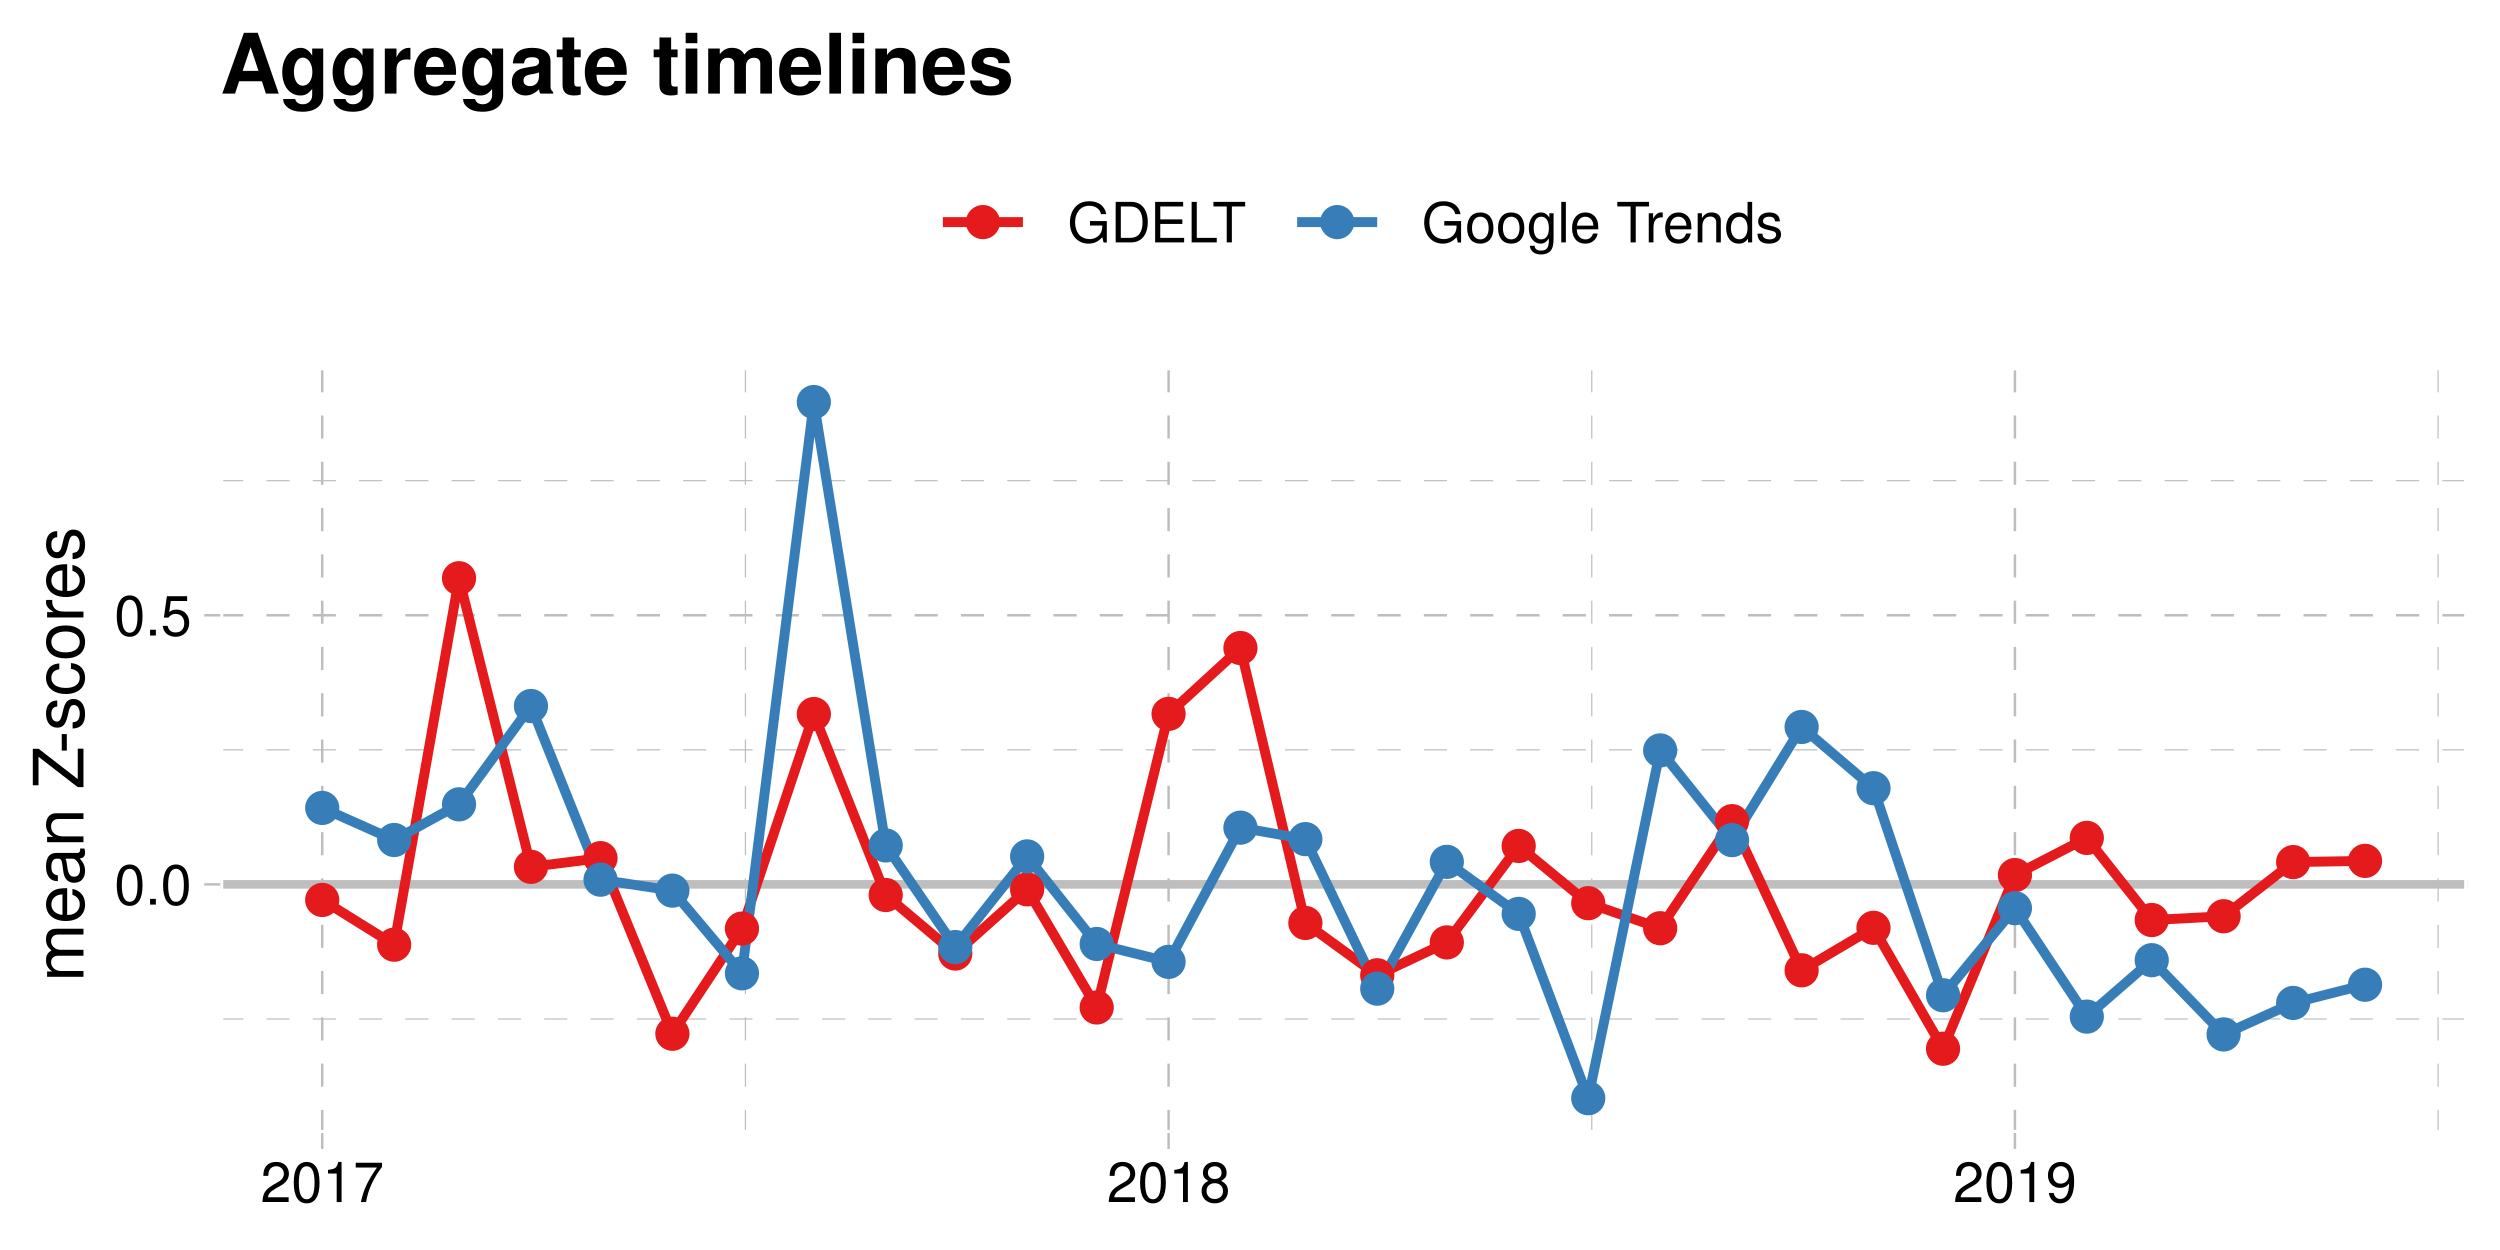
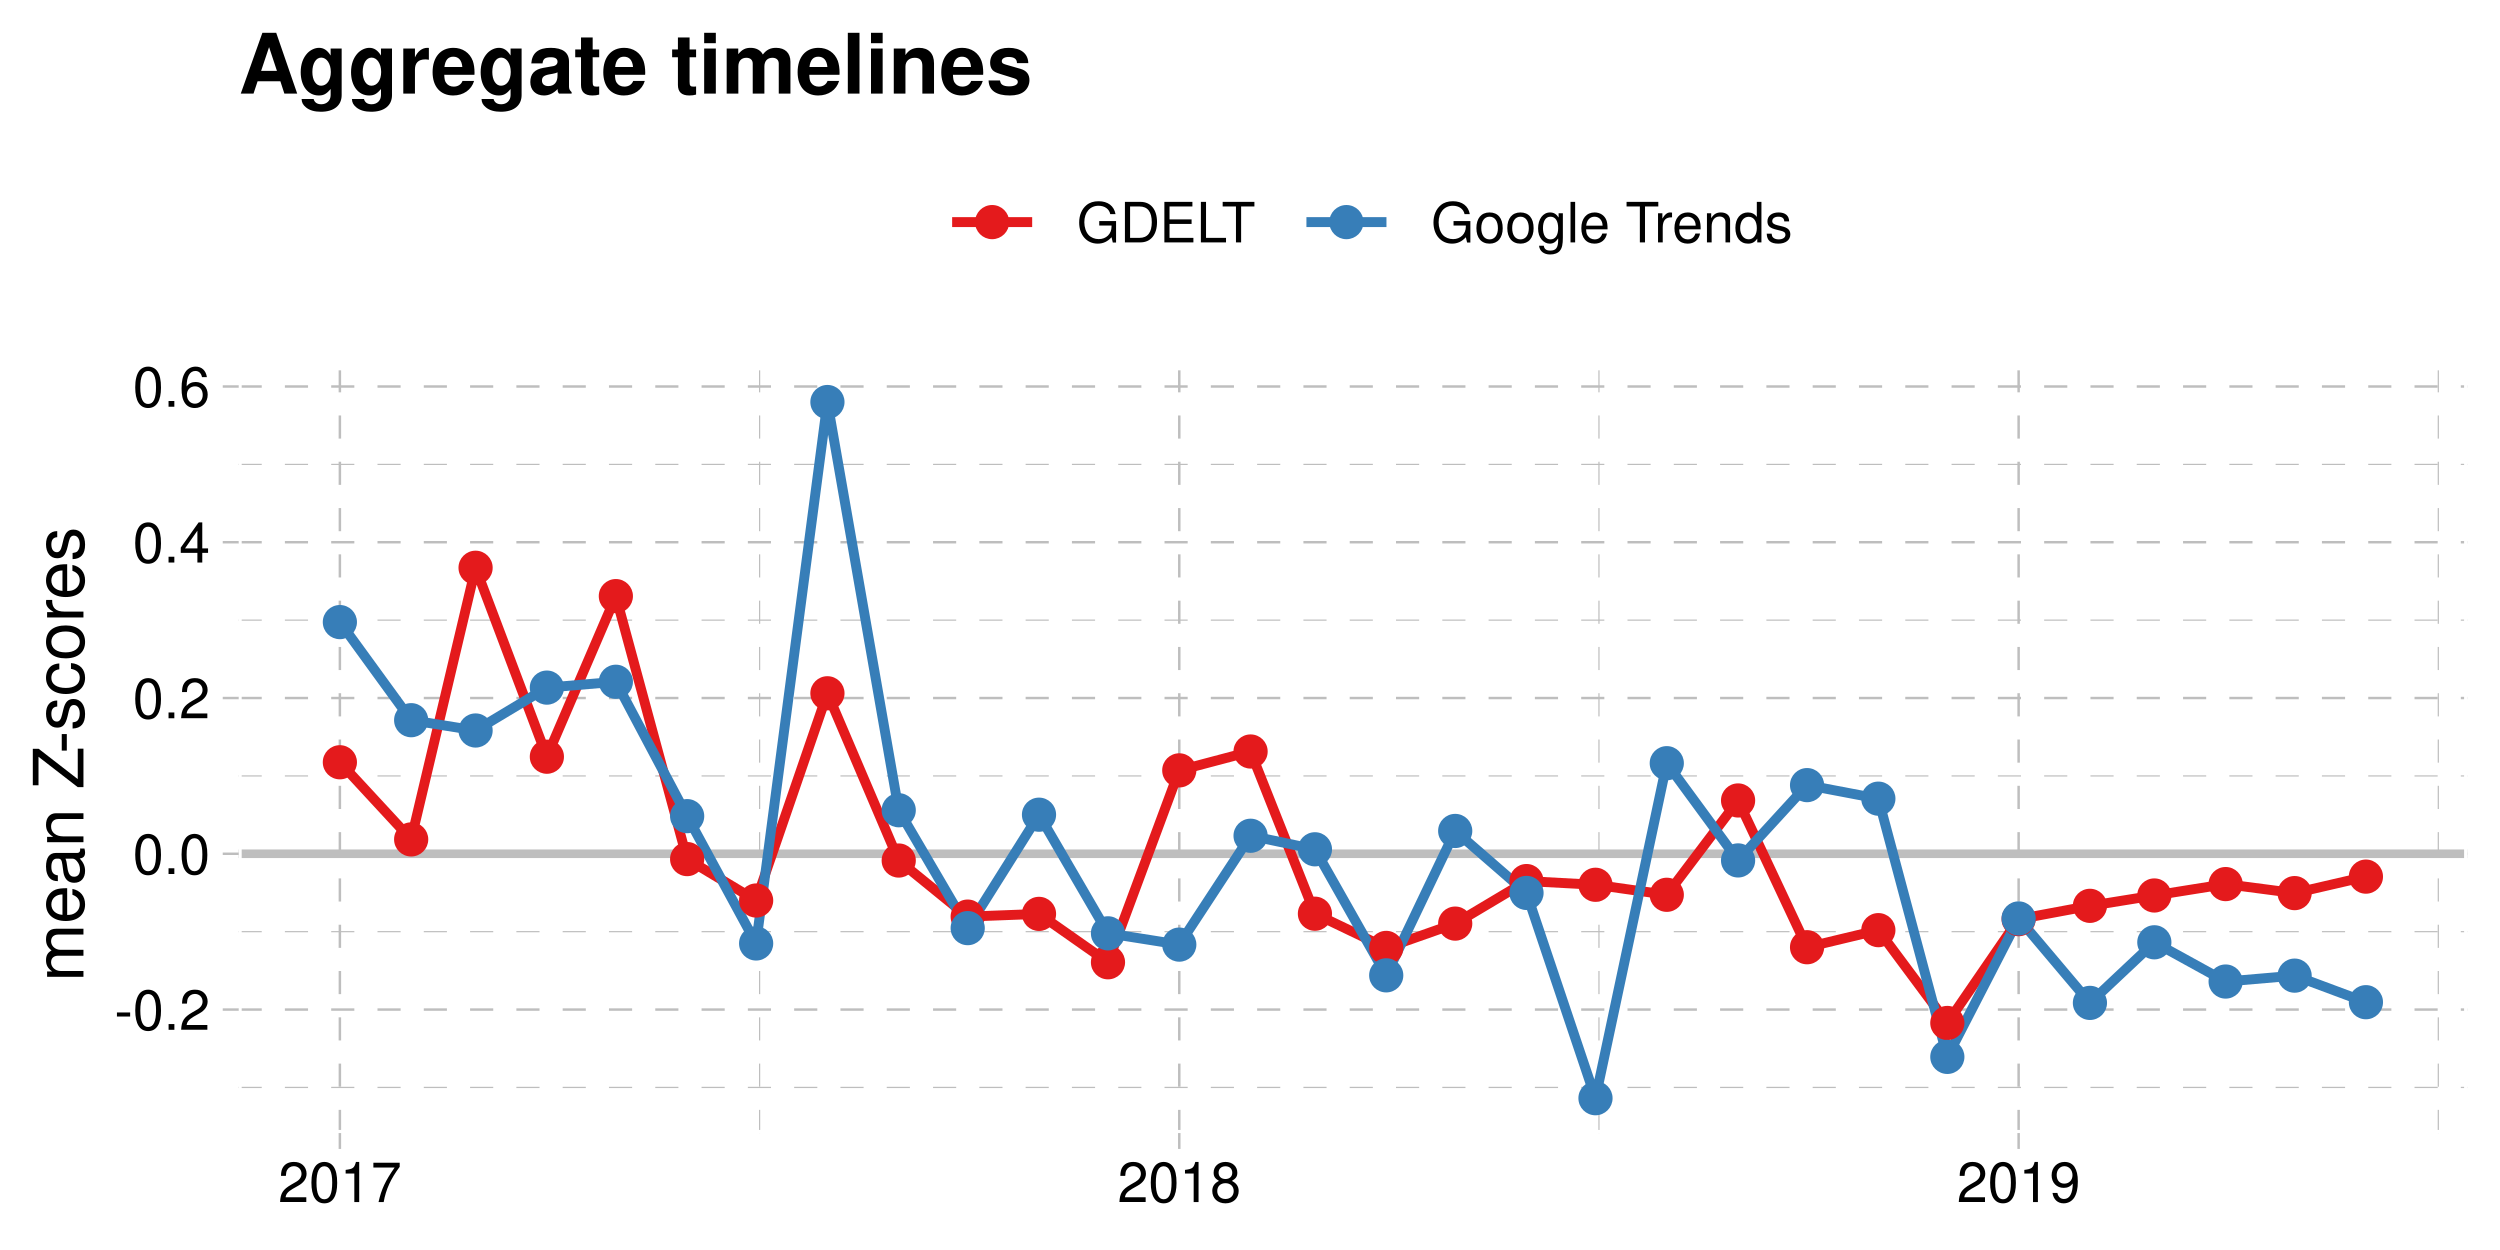
<svg xmlns="http://www.w3.org/2000/svg" viewBox="0 0 432.00 216.00">
  <defs>
    <style type="text/css">
    line, polyline, polygon, path, rect, circle {
      fill: none;
      stroke: #000000;
      stroke-linecap: round;
      stroke-linejoin: round;
      stroke-miterlimit: 10.00;
    }
  </style>
  </defs>
  <rect width="100%" height="100%" style="stroke: none; fill: #FFFFFF;" />
  <rect x="0.00" y="0.00" width="432.00" height="216.00" style="stroke-width: 1.07; stroke: none; fill: #FFFFFF;" />
  <defs>
-     <clipPath id="cpMzguMDR8NDI2LjMzfDE5NS43OXw2My40Ng==">
-       <rect x="38.04" y="63.46" width="388.30" height="132.33" />
+     <clipPath id="cpNDEuMjN8NDI2LjMzfDE5NS43OXw2My40Ng==">
+       <rect x="41.23" y="63.46" width="385.10" height="132.33" />
    </clipPath>
  </defs>
-   <rect x="38.04" y="63.46" width="388.30" height="132.33" style="stroke-width: 1.07; stroke: #FFFFFF;" clip-path="url(#cpMzguMDR8NDI2LjMzfDE5NS43OXw2My40Ng==)" />
-   <polyline points="38.04,176.08 426.33,176.08 " style="stroke-width: 0.21; stroke: #BEBEBE; stroke-dasharray: 4.00,4.00; stroke-linecap: butt;" clip-path="url(#cpMzguMDR8NDI2LjMzfDE5NS43OXw2My40Ng==)" />
-   <polyline points="38.04,129.57 426.33,129.57 " style="stroke-width: 0.21; stroke: #BEBEBE; stroke-dasharray: 4.00,4.00; stroke-linecap: butt;" clip-path="url(#cpMzguMDR8NDI2LjMzfDE5NS43OXw2My40Ng==)" />
-   <polyline points="38.04,83.06 426.33,83.06 " style="stroke-width: 0.21; stroke: #BEBEBE; stroke-dasharray: 4.00,4.00; stroke-linecap: butt;" clip-path="url(#cpMzguMDR8NDI2LjMzfDE5NS43OXw2My40Ng==)" />
-   <polyline points="128.81,195.79 128.81,63.46 " style="stroke-width: 0.21; stroke: #BEBEBE; stroke-dasharray: 4.00,4.00; stroke-linecap: butt;" clip-path="url(#cpMzguMDR8NDI2LjMzfDE5NS43OXw2My40Ng==)" />
-   <polyline points="275.06,195.79 275.06,63.46 " style="stroke-width: 0.21; stroke: #BEBEBE; stroke-dasharray: 4.00,4.00; stroke-linecap: butt;" clip-path="url(#cpMzguMDR8NDI2LjMzfDE5NS43OXw2My40Ng==)" />
-   <polyline points="421.30,195.79 421.30,63.46 " style="stroke-width: 0.21; stroke: #BEBEBE; stroke-dasharray: 4.00,4.00; stroke-linecap: butt;" clip-path="url(#cpMzguMDR8NDI2LjMzfDE5NS43OXw2My40Ng==)" />
-   <polyline points="38.04,152.82 426.33,152.82 " style="stroke-width: 0.43; stroke: #BEBEBE; stroke-dasharray: 4.00,4.00; stroke-linecap: butt;" clip-path="url(#cpMzguMDR8NDI2LjMzfDE5NS43OXw2My40Ng==)" />
-   <polyline points="38.04,106.32 426.33,106.32 " style="stroke-width: 0.43; stroke: #BEBEBE; stroke-dasharray: 4.00,4.00; stroke-linecap: butt;" clip-path="url(#cpMzguMDR8NDI2LjMzfDE5NS43OXw2My40Ng==)" />
-   <polyline points="55.68,195.79 55.68,63.46 " style="stroke-width: 0.43; stroke: #BEBEBE; stroke-dasharray: 4.00,4.00; stroke-linecap: butt;" clip-path="url(#cpMzguMDR8NDI2LjMzfDE5NS43OXw2My40Ng==)" />
-   <polyline points="201.93,195.79 201.93,63.46 " style="stroke-width: 0.43; stroke: #BEBEBE; stroke-dasharray: 4.00,4.00; stroke-linecap: butt;" clip-path="url(#cpMzguMDR8NDI2LjMzfDE5NS43OXw2My40Ng==)" />
-   <polyline points="348.18,195.79 348.18,63.46 " style="stroke-width: 0.43; stroke: #BEBEBE; stroke-dasharray: 4.00,4.00; stroke-linecap: butt;" clip-path="url(#cpMzguMDR8NDI2LjMzfDE5NS43OXw2My40Ng==)" />
-   <line x1="38.04" y1="152.82" x2="426.33" y2="152.82" style="stroke-width: 1.49; stroke: #BEBEBE; stroke-linecap: butt;" clip-path="url(#cpMzguMDR8NDI2LjMzfDE5NS43OXw2My40Ng==)" />
-   <polyline points="55.68,155.51 68.11,163.24 79.32,99.92 91.75,149.79 103.77,148.29 116.19,178.63 128.21,160.46 140.63,123.39 153.05,154.66 165.07,164.77 177.49,153.68 189.51,174.09 201.93,123.36 214.35,111.98 225.57,159.49 237.99,168.53 250.01,162.85 262.43,146.18 274.45,156.07 286.88,160.40 299.30,141.90 311.32,167.67 323.74,160.33 335.76,181.22 348.18,151.21 360.60,144.79 371.82,158.98 384.24,158.33 396.26,148.97 408.68,148.76 " style="stroke-width: 1.71; stroke: #E41A1C; stroke-linecap: butt;" clip-path="url(#cpMzguMDR8NDI2LjMzfDE5NS43OXw2My40Ng==)" />
-   <polyline points="55.68,139.61 68.11,145.15 79.32,138.99 91.75,122.00 103.77,152.01 116.19,153.90 128.21,168.19 140.63,69.47 153.05,146.09 165.07,163.65 177.49,147.99 189.51,163.12 201.93,166.21 214.35,143.02 225.57,145.00 237.99,170.84 250.01,148.93 262.43,157.92 274.45,189.77 286.88,129.67 299.30,145.17 311.32,125.62 323.74,136.20 335.76,171.98 348.18,156.93 360.60,175.67 371.82,165.92 384.24,178.75 396.26,173.31 408.68,170.16 " style="stroke-width: 1.71; stroke: #377EB8; stroke-linecap: butt;" clip-path="url(#cpMzguMDR8NDI2LjMzfDE5NS43OXw2My40Ng==)" />
-   <circle cx="55.68" cy="155.51" r="1.95pt" style="stroke-width: 0.71; stroke: #E41A1C; fill: #E41A1C;" clip-path="url(#cpMzguMDR8NDI2LjMzfDE5NS43OXw2My40Ng==)" />
-   <circle cx="68.11" cy="163.24" r="1.95pt" style="stroke-width: 0.71; stroke: #E41A1C; fill: #E41A1C;" clip-path="url(#cpMzguMDR8NDI2LjMzfDE5NS43OXw2My40Ng==)" />
-   <circle cx="79.32" cy="99.92" r="1.95pt" style="stroke-width: 0.71; stroke: #E41A1C; fill: #E41A1C;" clip-path="url(#cpMzguMDR8NDI2LjMzfDE5NS43OXw2My40Ng==)" />
-   <circle cx="91.75" cy="149.79" r="1.95pt" style="stroke-width: 0.71; stroke: #E41A1C; fill: #E41A1C;" clip-path="url(#cpMzguMDR8NDI2LjMzfDE5NS43OXw2My40Ng==)" />
-   <circle cx="103.77" cy="148.29" r="1.95pt" style="stroke-width: 0.71; stroke: #E41A1C; fill: #E41A1C;" clip-path="url(#cpMzguMDR8NDI2LjMzfDE5NS43OXw2My40Ng==)" />
-   <circle cx="116.19" cy="178.63" r="1.95pt" style="stroke-width: 0.71; stroke: #E41A1C; fill: #E41A1C;" clip-path="url(#cpMzguMDR8NDI2LjMzfDE5NS43OXw2My40Ng==)" />
-   <circle cx="128.21" cy="160.46" r="1.95pt" style="stroke-width: 0.71; stroke: #E41A1C; fill: #E41A1C;" clip-path="url(#cpMzguMDR8NDI2LjMzfDE5NS43OXw2My40Ng==)" />
-   <circle cx="140.63" cy="123.39" r="1.95pt" style="stroke-width: 0.71; stroke: #E41A1C; fill: #E41A1C;" clip-path="url(#cpMzguMDR8NDI2LjMzfDE5NS43OXw2My40Ng==)" />
-   <circle cx="153.05" cy="154.66" r="1.95pt" style="stroke-width: 0.71; stroke: #E41A1C; fill: #E41A1C;" clip-path="url(#cpMzguMDR8NDI2LjMzfDE5NS43OXw2My40Ng==)" />
-   <circle cx="165.07" cy="164.77" r="1.95pt" style="stroke-width: 0.71; stroke: #E41A1C; fill: #E41A1C;" clip-path="url(#cpMzguMDR8NDI2LjMzfDE5NS43OXw2My40Ng==)" />
-   <circle cx="177.49" cy="153.68" r="1.95pt" style="stroke-width: 0.71; stroke: #E41A1C; fill: #E41A1C;" clip-path="url(#cpMzguMDR8NDI2LjMzfDE5NS43OXw2My40Ng==)" />
-   <circle cx="189.51" cy="174.09" r="1.95pt" style="stroke-width: 0.71; stroke: #E41A1C; fill: #E41A1C;" clip-path="url(#cpMzguMDR8NDI2LjMzfDE5NS43OXw2My40Ng==)" />
-   <circle cx="201.93" cy="123.36" r="1.95pt" style="stroke-width: 0.71; stroke: #E41A1C; fill: #E41A1C;" clip-path="url(#cpMzguMDR8NDI2LjMzfDE5NS43OXw2My40Ng==)" />
-   <circle cx="214.35" cy="111.98" r="1.95pt" style="stroke-width: 0.71; stroke: #E41A1C; fill: #E41A1C;" clip-path="url(#cpMzguMDR8NDI2LjMzfDE5NS43OXw2My40Ng==)" />
-   <circle cx="225.57" cy="159.49" r="1.95pt" style="stroke-width: 0.71; stroke: #E41A1C; fill: #E41A1C;" clip-path="url(#cpMzguMDR8NDI2LjMzfDE5NS43OXw2My40Ng==)" />
-   <circle cx="237.99" cy="168.53" r="1.95pt" style="stroke-width: 0.71; stroke: #E41A1C; fill: #E41A1C;" clip-path="url(#cpMzguMDR8NDI2LjMzfDE5NS43OXw2My40Ng==)" />
-   <circle cx="250.01" cy="162.85" r="1.95pt" style="stroke-width: 0.71; stroke: #E41A1C; fill: #E41A1C;" clip-path="url(#cpMzguMDR8NDI2LjMzfDE5NS43OXw2My40Ng==)" />
-   <circle cx="262.43" cy="146.18" r="1.95pt" style="stroke-width: 0.71; stroke: #E41A1C; fill: #E41A1C;" clip-path="url(#cpMzguMDR8NDI2LjMzfDE5NS43OXw2My40Ng==)" />
-   <circle cx="274.45" cy="156.07" r="1.95pt" style="stroke-width: 0.71; stroke: #E41A1C; fill: #E41A1C;" clip-path="url(#cpMzguMDR8NDI2LjMzfDE5NS43OXw2My40Ng==)" />
-   <circle cx="286.88" cy="160.40" r="1.95pt" style="stroke-width: 0.71; stroke: #E41A1C; fill: #E41A1C;" clip-path="url(#cpMzguMDR8NDI2LjMzfDE5NS43OXw2My40Ng==)" />
-   <circle cx="299.30" cy="141.90" r="1.95pt" style="stroke-width: 0.71; stroke: #E41A1C; fill: #E41A1C;" clip-path="url(#cpMzguMDR8NDI2LjMzfDE5NS43OXw2My40Ng==)" />
-   <circle cx="311.32" cy="167.67" r="1.95pt" style="stroke-width: 0.71; stroke: #E41A1C; fill: #E41A1C;" clip-path="url(#cpMzguMDR8NDI2LjMzfDE5NS43OXw2My40Ng==)" />
-   <circle cx="323.74" cy="160.33" r="1.95pt" style="stroke-width: 0.71; stroke: #E41A1C; fill: #E41A1C;" clip-path="url(#cpMzguMDR8NDI2LjMzfDE5NS43OXw2My40Ng==)" />
-   <circle cx="335.76" cy="181.22" r="1.95pt" style="stroke-width: 0.71; stroke: #E41A1C; fill: #E41A1C;" clip-path="url(#cpMzguMDR8NDI2LjMzfDE5NS43OXw2My40Ng==)" />
-   <circle cx="348.18" cy="151.21" r="1.95pt" style="stroke-width: 0.71; stroke: #E41A1C; fill: #E41A1C;" clip-path="url(#cpMzguMDR8NDI2LjMzfDE5NS43OXw2My40Ng==)" />
-   <circle cx="360.60" cy="144.79" r="1.95pt" style="stroke-width: 0.71; stroke: #E41A1C; fill: #E41A1C;" clip-path="url(#cpMzguMDR8NDI2LjMzfDE5NS43OXw2My40Ng==)" />
-   <circle cx="371.82" cy="158.98" r="1.95pt" style="stroke-width: 0.71; stroke: #E41A1C; fill: #E41A1C;" clip-path="url(#cpMzguMDR8NDI2LjMzfDE5NS43OXw2My40Ng==)" />
-   <circle cx="384.24" cy="158.33" r="1.95pt" style="stroke-width: 0.71; stroke: #E41A1C; fill: #E41A1C;" clip-path="url(#cpMzguMDR8NDI2LjMzfDE5NS43OXw2My40Ng==)" />
-   <circle cx="396.26" cy="148.97" r="1.95pt" style="stroke-width: 0.71; stroke: #E41A1C; fill: #E41A1C;" clip-path="url(#cpMzguMDR8NDI2LjMzfDE5NS43OXw2My40Ng==)" />
-   <circle cx="408.68" cy="148.76" r="1.95pt" style="stroke-width: 0.71; stroke: #E41A1C; fill: #E41A1C;" clip-path="url(#cpMzguMDR8NDI2LjMzfDE5NS43OXw2My40Ng==)" />
-   <circle cx="55.68" cy="139.61" r="1.95pt" style="stroke-width: 0.71; stroke: #377EB8; fill: #377EB8;" clip-path="url(#cpMzguMDR8NDI2LjMzfDE5NS43OXw2My40Ng==)" />
-   <circle cx="68.11" cy="145.15" r="1.95pt" style="stroke-width: 0.71; stroke: #377EB8; fill: #377EB8;" clip-path="url(#cpMzguMDR8NDI2LjMzfDE5NS43OXw2My40Ng==)" />
-   <circle cx="79.32" cy="138.99" r="1.95pt" style="stroke-width: 0.71; stroke: #377EB8; fill: #377EB8;" clip-path="url(#cpMzguMDR8NDI2LjMzfDE5NS43OXw2My40Ng==)" />
-   <circle cx="91.75" cy="122.00" r="1.95pt" style="stroke-width: 0.71; stroke: #377EB8; fill: #377EB8;" clip-path="url(#cpMzguMDR8NDI2LjMzfDE5NS43OXw2My40Ng==)" />
-   <circle cx="103.77" cy="152.01" r="1.95pt" style="stroke-width: 0.71; stroke: #377EB8; fill: #377EB8;" clip-path="url(#cpMzguMDR8NDI2LjMzfDE5NS43OXw2My40Ng==)" />
-   <circle cx="116.19" cy="153.90" r="1.95pt" style="stroke-width: 0.71; stroke: #377EB8; fill: #377EB8;" clip-path="url(#cpMzguMDR8NDI2LjMzfDE5NS43OXw2My40Ng==)" />
-   <circle cx="128.21" cy="168.19" r="1.95pt" style="stroke-width: 0.71; stroke: #377EB8; fill: #377EB8;" clip-path="url(#cpMzguMDR8NDI2LjMzfDE5NS43OXw2My40Ng==)" />
-   <circle cx="140.63" cy="69.47" r="1.95pt" style="stroke-width: 0.71; stroke: #377EB8; fill: #377EB8;" clip-path="url(#cpMzguMDR8NDI2LjMzfDE5NS43OXw2My40Ng==)" />
-   <circle cx="153.05" cy="146.09" r="1.95pt" style="stroke-width: 0.71; stroke: #377EB8; fill: #377EB8;" clip-path="url(#cpMzguMDR8NDI2LjMzfDE5NS43OXw2My40Ng==)" />
-   <circle cx="165.07" cy="163.65" r="1.95pt" style="stroke-width: 0.71; stroke: #377EB8; fill: #377EB8;" clip-path="url(#cpMzguMDR8NDI2LjMzfDE5NS43OXw2My40Ng==)" />
-   <circle cx="177.49" cy="147.99" r="1.95pt" style="stroke-width: 0.71; stroke: #377EB8; fill: #377EB8;" clip-path="url(#cpMzguMDR8NDI2LjMzfDE5NS43OXw2My40Ng==)" />
-   <circle cx="189.51" cy="163.12" r="1.95pt" style="stroke-width: 0.71; stroke: #377EB8; fill: #377EB8;" clip-path="url(#cpMzguMDR8NDI2LjMzfDE5NS43OXw2My40Ng==)" />
-   <circle cx="201.93" cy="166.21" r="1.95pt" style="stroke-width: 0.71; stroke: #377EB8; fill: #377EB8;" clip-path="url(#cpMzguMDR8NDI2LjMzfDE5NS43OXw2My40Ng==)" />
-   <circle cx="214.35" cy="143.02" r="1.95pt" style="stroke-width: 0.71; stroke: #377EB8; fill: #377EB8;" clip-path="url(#cpMzguMDR8NDI2LjMzfDE5NS43OXw2My40Ng==)" />
-   <circle cx="225.57" cy="145.00" r="1.95pt" style="stroke-width: 0.71; stroke: #377EB8; fill: #377EB8;" clip-path="url(#cpMzguMDR8NDI2LjMzfDE5NS43OXw2My40Ng==)" />
-   <circle cx="237.99" cy="170.84" r="1.95pt" style="stroke-width: 0.71; stroke: #377EB8; fill: #377EB8;" clip-path="url(#cpMzguMDR8NDI2LjMzfDE5NS43OXw2My40Ng==)" />
-   <circle cx="250.01" cy="148.93" r="1.95pt" style="stroke-width: 0.71; stroke: #377EB8; fill: #377EB8;" clip-path="url(#cpMzguMDR8NDI2LjMzfDE5NS43OXw2My40Ng==)" />
-   <circle cx="262.43" cy="157.92" r="1.95pt" style="stroke-width: 0.71; stroke: #377EB8; fill: #377EB8;" clip-path="url(#cpMzguMDR8NDI2LjMzfDE5NS43OXw2My40Ng==)" />
-   <circle cx="274.45" cy="189.77" r="1.95pt" style="stroke-width: 0.71; stroke: #377EB8; fill: #377EB8;" clip-path="url(#cpMzguMDR8NDI2LjMzfDE5NS43OXw2My40Ng==)" />
-   <circle cx="286.88" cy="129.67" r="1.95pt" style="stroke-width: 0.71; stroke: #377EB8; fill: #377EB8;" clip-path="url(#cpMzguMDR8NDI2LjMzfDE5NS43OXw2My40Ng==)" />
-   <circle cx="299.30" cy="145.17" r="1.95pt" style="stroke-width: 0.71; stroke: #377EB8; fill: #377EB8;" clip-path="url(#cpMzguMDR8NDI2LjMzfDE5NS43OXw2My40Ng==)" />
-   <circle cx="311.32" cy="125.62" r="1.95pt" style="stroke-width: 0.71; stroke: #377EB8; fill: #377EB8;" clip-path="url(#cpMzguMDR8NDI2LjMzfDE5NS43OXw2My40Ng==)" />
-   <circle cx="323.74" cy="136.20" r="1.95pt" style="stroke-width: 0.71; stroke: #377EB8; fill: #377EB8;" clip-path="url(#cpMzguMDR8NDI2LjMzfDE5NS43OXw2My40Ng==)" />
-   <circle cx="335.76" cy="171.98" r="1.95pt" style="stroke-width: 0.71; stroke: #377EB8; fill: #377EB8;" clip-path="url(#cpMzguMDR8NDI2LjMzfDE5NS43OXw2My40Ng==)" />
-   <circle cx="348.18" cy="156.93" r="1.95pt" style="stroke-width: 0.71; stroke: #377EB8; fill: #377EB8;" clip-path="url(#cpMzguMDR8NDI2LjMzfDE5NS43OXw2My40Ng==)" />
-   <circle cx="360.60" cy="175.67" r="1.95pt" style="stroke-width: 0.71; stroke: #377EB8; fill: #377EB8;" clip-path="url(#cpMzguMDR8NDI2LjMzfDE5NS43OXw2My40Ng==)" />
-   <circle cx="371.82" cy="165.92" r="1.95pt" style="stroke-width: 0.71; stroke: #377EB8; fill: #377EB8;" clip-path="url(#cpMzguMDR8NDI2LjMzfDE5NS43OXw2My40Ng==)" />
-   <circle cx="384.24" cy="178.75" r="1.95pt" style="stroke-width: 0.71; stroke: #377EB8; fill: #377EB8;" clip-path="url(#cpMzguMDR8NDI2LjMzfDE5NS43OXw2My40Ng==)" />
-   <circle cx="396.26" cy="173.31" r="1.95pt" style="stroke-width: 0.71; stroke: #377EB8; fill: #377EB8;" clip-path="url(#cpMzguMDR8NDI2LjMzfDE5NS43OXw2My40Ng==)" />
-   <circle cx="408.68" cy="170.16" r="1.95pt" style="stroke-width: 0.71; stroke: #377EB8; fill: #377EB8;" clip-path="url(#cpMzguMDR8NDI2LjMzfDE5NS43OXw2My40Ng==)" />
-   <rect x="38.04" y="63.46" width="388.30" height="132.33" style="stroke-width: 1.07; stroke: #FFFFFF;" clip-path="url(#cpMzguMDR8NDI2LjMzfDE5NS43OXw2My40Ng==)" />
+   <rect x="41.23" y="63.46" width="385.10" height="132.33" style="stroke-width: 1.07; stroke: #FFFFFF;" clip-path="url(#cpNDEuMjN8NDI2LjMzfDE5NS43OXw2My40Ng==)" />
+   <polyline points="41.23,187.91 426.33,187.91 " style="stroke-width: 0.21; stroke: #BEBEBE; stroke-dasharray: 4.00,4.00; stroke-linecap: butt;" clip-path="url(#cpNDEuMjN8NDI2LjMzfDE5NS43OXw2My40Ng==)" />
+   <polyline points="41.23,160.99 426.33,160.99 " style="stroke-width: 0.21; stroke: #BEBEBE; stroke-dasharray: 4.00,4.00; stroke-linecap: butt;" clip-path="url(#cpNDEuMjN8NDI2LjMzfDE5NS43OXw2My40Ng==)" />
+   <polyline points="41.23,134.08 426.33,134.08 " style="stroke-width: 0.21; stroke: #BEBEBE; stroke-dasharray: 4.00,4.00; stroke-linecap: butt;" clip-path="url(#cpNDEuMjN8NDI2LjMzfDE5NS43OXw2My40Ng==)" />
+   <polyline points="41.23,107.16 426.33,107.16 " style="stroke-width: 0.21; stroke: #BEBEBE; stroke-dasharray: 4.00,4.00; stroke-linecap: butt;" clip-path="url(#cpNDEuMjN8NDI2LjMzfDE5NS43OXw2My40Ng==)" />
+   <polyline points="41.23,80.25 426.33,80.25 " style="stroke-width: 0.21; stroke: #BEBEBE; stroke-dasharray: 4.00,4.00; stroke-linecap: butt;" clip-path="url(#cpNDEuMjN8NDI2LjMzfDE5NS43OXw2My40Ng==)" />
+   <polyline points="131.26,195.79 131.26,63.46 " style="stroke-width: 0.21; stroke: #BEBEBE; stroke-dasharray: 4.00,4.00; stroke-linecap: butt;" clip-path="url(#cpNDEuMjN8NDI2LjMzfDE5NS43OXw2My40Ng==)" />
+   <polyline points="276.30,195.79 276.30,63.46 " style="stroke-width: 0.21; stroke: #BEBEBE; stroke-dasharray: 4.00,4.00; stroke-linecap: butt;" clip-path="url(#cpNDEuMjN8NDI2LjMzfDE5NS43OXw2My40Ng==)" />
+   <polyline points="421.34,195.79 421.34,63.46 " style="stroke-width: 0.21; stroke: #BEBEBE; stroke-dasharray: 4.00,4.00; stroke-linecap: butt;" clip-path="url(#cpNDEuMjN8NDI2LjMzfDE5NS43OXw2My40Ng==)" />
+   <polyline points="41.23,174.45 426.33,174.45 " style="stroke-width: 0.43; stroke: #BEBEBE; stroke-dasharray: 4.00,4.00; stroke-linecap: butt;" clip-path="url(#cpNDEuMjN8NDI2LjMzfDE5NS43OXw2My40Ng==)" />
+   <polyline points="41.23,147.53 426.33,147.53 " style="stroke-width: 0.43; stroke: #BEBEBE; stroke-dasharray: 4.00,4.00; stroke-linecap: butt;" clip-path="url(#cpNDEuMjN8NDI2LjMzfDE5NS43OXw2My40Ng==)" />
+   <polyline points="41.23,120.62 426.33,120.62 " style="stroke-width: 0.43; stroke: #BEBEBE; stroke-dasharray: 4.00,4.00; stroke-linecap: butt;" clip-path="url(#cpNDEuMjN8NDI2LjMzfDE5NS43OXw2My40Ng==)" />
+   <polyline points="41.23,93.70 426.33,93.70 " style="stroke-width: 0.43; stroke: #BEBEBE; stroke-dasharray: 4.00,4.00; stroke-linecap: butt;" clip-path="url(#cpNDEuMjN8NDI2LjMzfDE5NS43OXw2My40Ng==)" />
+   <polyline points="41.23,66.79 426.33,66.79 " style="stroke-width: 0.43; stroke: #BEBEBE; stroke-dasharray: 4.00,4.00; stroke-linecap: butt;" clip-path="url(#cpNDEuMjN8NDI2LjMzfDE5NS43OXw2My40Ng==)" />
+   <polyline points="58.73,195.79 58.73,63.46 " style="stroke-width: 0.43; stroke: #BEBEBE; stroke-dasharray: 4.00,4.00; stroke-linecap: butt;" clip-path="url(#cpNDEuMjN8NDI2LjMzfDE5NS43OXw2My40Ng==)" />
+   <polyline points="203.78,195.79 203.78,63.46 " style="stroke-width: 0.43; stroke: #BEBEBE; stroke-dasharray: 4.00,4.00; stroke-linecap: butt;" clip-path="url(#cpNDEuMjN8NDI2LjMzfDE5NS43OXw2My40Ng==)" />
+   <polyline points="348.82,195.79 348.82,63.46 " style="stroke-width: 0.43; stroke: #BEBEBE; stroke-dasharray: 4.00,4.00; stroke-linecap: butt;" clip-path="url(#cpNDEuMjN8NDI2LjMzfDE5NS43OXw2My40Ng==)" />
+   <line x1="41.23" y1="147.53" x2="426.33" y2="147.53" style="stroke-width: 1.49; stroke: #BEBEBE; stroke-linecap: butt;" clip-path="url(#cpNDEuMjN8NDI2LjMzfDE5NS43OXw2My40Ng==)" />
+   <polyline points="58.73,131.72 71.05,145.05 82.18,98.11 94.50,130.76 106.42,103.01 118.74,148.45 130.66,155.61 142.98,119.80 155.30,148.70 167.22,158.39 179.54,157.92 191.46,166.28 203.78,133.12 216.10,129.86 227.22,157.89 239.54,163.80 251.46,159.60 263.78,152.25 275.70,152.89 288.02,154.62 300.34,138.32 312.26,163.68 324.58,160.73 336.50,176.77 348.82,158.83 361.14,156.53 372.27,154.74 384.59,152.77 396.51,154.33 408.83,151.48 " style="stroke-width: 1.71; stroke: #E41A1C; stroke-linecap: butt;" clip-path="url(#cpNDEuMjN8NDI2LjMzfDE5NS43OXw2My40Ng==)" />
+   <polyline points="58.73,107.50 71.05,124.45 82.18,126.23 94.50,118.82 106.42,117.81 118.74,141.03 130.66,163.03 142.98,69.47 155.30,140.01 167.22,160.38 179.54,140.78 191.46,161.28 203.78,163.23 216.10,144.42 227.22,146.76 239.54,168.54 251.46,143.59 263.78,154.30 275.70,189.77 288.02,131.88 300.34,148.68 312.26,135.67 324.58,138.01 336.50,182.63 348.82,158.71 361.14,173.30 372.27,162.83 384.59,169.61 396.51,168.59 408.83,173.18 " style="stroke-width: 1.71; stroke: #377EB8; stroke-linecap: butt;" clip-path="url(#cpNDEuMjN8NDI2LjMzfDE5NS43OXw2My40Ng==)" />
+   <circle cx="58.73" cy="131.72" r="1.95pt" style="stroke-width: 0.71; stroke: #E41A1C; fill: #E41A1C;" clip-path="url(#cpNDEuMjN8NDI2LjMzfDE5NS43OXw2My40Ng==)" />
+   <circle cx="71.05" cy="145.05" r="1.95pt" style="stroke-width: 0.71; stroke: #E41A1C; fill: #E41A1C;" clip-path="url(#cpNDEuMjN8NDI2LjMzfDE5NS43OXw2My40Ng==)" />
+   <circle cx="82.18" cy="98.11" r="1.95pt" style="stroke-width: 0.71; stroke: #E41A1C; fill: #E41A1C;" clip-path="url(#cpNDEuMjN8NDI2LjMzfDE5NS43OXw2My40Ng==)" />
+   <circle cx="94.50" cy="130.76" r="1.95pt" style="stroke-width: 0.71; stroke: #E41A1C; fill: #E41A1C;" clip-path="url(#cpNDEuMjN8NDI2LjMzfDE5NS43OXw2My40Ng==)" />
+   <circle cx="106.42" cy="103.01" r="1.95pt" style="stroke-width: 0.71; stroke: #E41A1C; fill: #E41A1C;" clip-path="url(#cpNDEuMjN8NDI2LjMzfDE5NS43OXw2My40Ng==)" />
+   <circle cx="118.74" cy="148.45" r="1.95pt" style="stroke-width: 0.71; stroke: #E41A1C; fill: #E41A1C;" clip-path="url(#cpNDEuMjN8NDI2LjMzfDE5NS43OXw2My40Ng==)" />
+   <circle cx="130.66" cy="155.61" r="1.95pt" style="stroke-width: 0.71; stroke: #E41A1C; fill: #E41A1C;" clip-path="url(#cpNDEuMjN8NDI2LjMzfDE5NS43OXw2My40Ng==)" />
+   <circle cx="142.98" cy="119.80" r="1.95pt" style="stroke-width: 0.71; stroke: #E41A1C; fill: #E41A1C;" clip-path="url(#cpNDEuMjN8NDI2LjMzfDE5NS43OXw2My40Ng==)" />
+   <circle cx="155.30" cy="148.70" r="1.95pt" style="stroke-width: 0.71; stroke: #E41A1C; fill: #E41A1C;" clip-path="url(#cpNDEuMjN8NDI2LjMzfDE5NS43OXw2My40Ng==)" />
+   <circle cx="167.22" cy="158.39" r="1.95pt" style="stroke-width: 0.71; stroke: #E41A1C; fill: #E41A1C;" clip-path="url(#cpNDEuMjN8NDI2LjMzfDE5NS43OXw2My40Ng==)" />
+   <circle cx="179.54" cy="157.92" r="1.95pt" style="stroke-width: 0.71; stroke: #E41A1C; fill: #E41A1C;" clip-path="url(#cpNDEuMjN8NDI2LjMzfDE5NS43OXw2My40Ng==)" />
+   <circle cx="191.46" cy="166.28" r="1.95pt" style="stroke-width: 0.71; stroke: #E41A1C; fill: #E41A1C;" clip-path="url(#cpNDEuMjN8NDI2LjMzfDE5NS43OXw2My40Ng==)" />
+   <circle cx="203.78" cy="133.12" r="1.95pt" style="stroke-width: 0.71; stroke: #E41A1C; fill: #E41A1C;" clip-path="url(#cpNDEuMjN8NDI2LjMzfDE5NS43OXw2My40Ng==)" />
+   <circle cx="216.10" cy="129.86" r="1.95pt" style="stroke-width: 0.71; stroke: #E41A1C; fill: #E41A1C;" clip-path="url(#cpNDEuMjN8NDI2LjMzfDE5NS43OXw2My40Ng==)" />
+   <circle cx="227.22" cy="157.89" r="1.95pt" style="stroke-width: 0.71; stroke: #E41A1C; fill: #E41A1C;" clip-path="url(#cpNDEuMjN8NDI2LjMzfDE5NS43OXw2My40Ng==)" />
+   <circle cx="239.54" cy="163.80" r="1.95pt" style="stroke-width: 0.71; stroke: #E41A1C; fill: #E41A1C;" clip-path="url(#cpNDEuMjN8NDI2LjMzfDE5NS43OXw2My40Ng==)" />
+   <circle cx="251.46" cy="159.60" r="1.95pt" style="stroke-width: 0.71; stroke: #E41A1C; fill: #E41A1C;" clip-path="url(#cpNDEuMjN8NDI2LjMzfDE5NS43OXw2My40Ng==)" />
+   <circle cx="263.78" cy="152.25" r="1.95pt" style="stroke-width: 0.71; stroke: #E41A1C; fill: #E41A1C;" clip-path="url(#cpNDEuMjN8NDI2LjMzfDE5NS43OXw2My40Ng==)" />
+   <circle cx="275.70" cy="152.89" r="1.95pt" style="stroke-width: 0.71; stroke: #E41A1C; fill: #E41A1C;" clip-path="url(#cpNDEuMjN8NDI2LjMzfDE5NS43OXw2My40Ng==)" />
+   <circle cx="288.02" cy="154.62" r="1.95pt" style="stroke-width: 0.71; stroke: #E41A1C; fill: #E41A1C;" clip-path="url(#cpNDEuMjN8NDI2LjMzfDE5NS43OXw2My40Ng==)" />
+   <circle cx="300.34" cy="138.32" r="1.95pt" style="stroke-width: 0.71; stroke: #E41A1C; fill: #E41A1C;" clip-path="url(#cpNDEuMjN8NDI2LjMzfDE5NS43OXw2My40Ng==)" />
+   <circle cx="312.26" cy="163.68" r="1.95pt" style="stroke-width: 0.71; stroke: #E41A1C; fill: #E41A1C;" clip-path="url(#cpNDEuMjN8NDI2LjMzfDE5NS43OXw2My40Ng==)" />
+   <circle cx="324.58" cy="160.73" r="1.95pt" style="stroke-width: 0.71; stroke: #E41A1C; fill: #E41A1C;" clip-path="url(#cpNDEuMjN8NDI2LjMzfDE5NS43OXw2My40Ng==)" />
+   <circle cx="336.50" cy="176.77" r="1.95pt" style="stroke-width: 0.71; stroke: #E41A1C; fill: #E41A1C;" clip-path="url(#cpNDEuMjN8NDI2LjMzfDE5NS43OXw2My40Ng==)" />
+   <circle cx="348.82" cy="158.83" r="1.95pt" style="stroke-width: 0.71; stroke: #E41A1C; fill: #E41A1C;" clip-path="url(#cpNDEuMjN8NDI2LjMzfDE5NS43OXw2My40Ng==)" />
+   <circle cx="361.14" cy="156.53" r="1.95pt" style="stroke-width: 0.71; stroke: #E41A1C; fill: #E41A1C;" clip-path="url(#cpNDEuMjN8NDI2LjMzfDE5NS43OXw2My40Ng==)" />
+   <circle cx="372.27" cy="154.74" r="1.95pt" style="stroke-width: 0.71; stroke: #E41A1C; fill: #E41A1C;" clip-path="url(#cpNDEuMjN8NDI2LjMzfDE5NS43OXw2My40Ng==)" />
+   <circle cx="384.59" cy="152.77" r="1.95pt" style="stroke-width: 0.71; stroke: #E41A1C; fill: #E41A1C;" clip-path="url(#cpNDEuMjN8NDI2LjMzfDE5NS43OXw2My40Ng==)" />
+   <circle cx="396.51" cy="154.33" r="1.95pt" style="stroke-width: 0.71; stroke: #E41A1C; fill: #E41A1C;" clip-path="url(#cpNDEuMjN8NDI2LjMzfDE5NS43OXw2My40Ng==)" />
+   <circle cx="408.83" cy="151.48" r="1.95pt" style="stroke-width: 0.71; stroke: #E41A1C; fill: #E41A1C;" clip-path="url(#cpNDEuMjN8NDI2LjMzfDE5NS43OXw2My40Ng==)" />
+   <circle cx="58.73" cy="107.50" r="1.95pt" style="stroke-width: 0.71; stroke: #377EB8; fill: #377EB8;" clip-path="url(#cpNDEuMjN8NDI2LjMzfDE5NS43OXw2My40Ng==)" />
+   <circle cx="71.05" cy="124.45" r="1.95pt" style="stroke-width: 0.71; stroke: #377EB8; fill: #377EB8;" clip-path="url(#cpNDEuMjN8NDI2LjMzfDE5NS43OXw2My40Ng==)" />
+   <circle cx="82.18" cy="126.23" r="1.95pt" style="stroke-width: 0.71; stroke: #377EB8; fill: #377EB8;" clip-path="url(#cpNDEuMjN8NDI2LjMzfDE5NS43OXw2My40Ng==)" />
+   <circle cx="94.50" cy="118.82" r="1.95pt" style="stroke-width: 0.71; stroke: #377EB8; fill: #377EB8;" clip-path="url(#cpNDEuMjN8NDI2LjMzfDE5NS43OXw2My40Ng==)" />
+   <circle cx="106.42" cy="117.81" r="1.95pt" style="stroke-width: 0.71; stroke: #377EB8; fill: #377EB8;" clip-path="url(#cpNDEuMjN8NDI2LjMzfDE5NS43OXw2My40Ng==)" />
+   <circle cx="118.74" cy="141.03" r="1.95pt" style="stroke-width: 0.71; stroke: #377EB8; fill: #377EB8;" clip-path="url(#cpNDEuMjN8NDI2LjMzfDE5NS43OXw2My40Ng==)" />
+   <circle cx="130.66" cy="163.03" r="1.95pt" style="stroke-width: 0.71; stroke: #377EB8; fill: #377EB8;" clip-path="url(#cpNDEuMjN8NDI2LjMzfDE5NS43OXw2My40Ng==)" />
+   <circle cx="142.98" cy="69.47" r="1.95pt" style="stroke-width: 0.71; stroke: #377EB8; fill: #377EB8;" clip-path="url(#cpNDEuMjN8NDI2LjMzfDE5NS43OXw2My40Ng==)" />
+   <circle cx="155.30" cy="140.01" r="1.95pt" style="stroke-width: 0.71; stroke: #377EB8; fill: #377EB8;" clip-path="url(#cpNDEuMjN8NDI2LjMzfDE5NS43OXw2My40Ng==)" />
+   <circle cx="167.22" cy="160.38" r="1.95pt" style="stroke-width: 0.71; stroke: #377EB8; fill: #377EB8;" clip-path="url(#cpNDEuMjN8NDI2LjMzfDE5NS43OXw2My40Ng==)" />
+   <circle cx="179.54" cy="140.78" r="1.95pt" style="stroke-width: 0.71; stroke: #377EB8; fill: #377EB8;" clip-path="url(#cpNDEuMjN8NDI2LjMzfDE5NS43OXw2My40Ng==)" />
+   <circle cx="191.46" cy="161.28" r="1.95pt" style="stroke-width: 0.71; stroke: #377EB8; fill: #377EB8;" clip-path="url(#cpNDEuMjN8NDI2LjMzfDE5NS43OXw2My40Ng==)" />
+   <circle cx="203.78" cy="163.23" r="1.95pt" style="stroke-width: 0.71; stroke: #377EB8; fill: #377EB8;" clip-path="url(#cpNDEuMjN8NDI2LjMzfDE5NS43OXw2My40Ng==)" />
+   <circle cx="216.10" cy="144.42" r="1.95pt" style="stroke-width: 0.71; stroke: #377EB8; fill: #377EB8;" clip-path="url(#cpNDEuMjN8NDI2LjMzfDE5NS43OXw2My40Ng==)" />
+   <circle cx="227.22" cy="146.76" r="1.95pt" style="stroke-width: 0.71; stroke: #377EB8; fill: #377EB8;" clip-path="url(#cpNDEuMjN8NDI2LjMzfDE5NS43OXw2My40Ng==)" />
+   <circle cx="239.54" cy="168.54" r="1.95pt" style="stroke-width: 0.71; stroke: #377EB8; fill: #377EB8;" clip-path="url(#cpNDEuMjN8NDI2LjMzfDE5NS43OXw2My40Ng==)" />
+   <circle cx="251.46" cy="143.59" r="1.95pt" style="stroke-width: 0.71; stroke: #377EB8; fill: #377EB8;" clip-path="url(#cpNDEuMjN8NDI2LjMzfDE5NS43OXw2My40Ng==)" />
+   <circle cx="263.78" cy="154.30" r="1.95pt" style="stroke-width: 0.71; stroke: #377EB8; fill: #377EB8;" clip-path="url(#cpNDEuMjN8NDI2LjMzfDE5NS43OXw2My40Ng==)" />
+   <circle cx="275.70" cy="189.77" r="1.95pt" style="stroke-width: 0.71; stroke: #377EB8; fill: #377EB8;" clip-path="url(#cpNDEuMjN8NDI2LjMzfDE5NS43OXw2My40Ng==)" />
+   <circle cx="288.02" cy="131.88" r="1.95pt" style="stroke-width: 0.71; stroke: #377EB8; fill: #377EB8;" clip-path="url(#cpNDEuMjN8NDI2LjMzfDE5NS43OXw2My40Ng==)" />
+   <circle cx="300.34" cy="148.68" r="1.95pt" style="stroke-width: 0.71; stroke: #377EB8; fill: #377EB8;" clip-path="url(#cpNDEuMjN8NDI2LjMzfDE5NS43OXw2My40Ng==)" />
+   <circle cx="312.26" cy="135.67" r="1.95pt" style="stroke-width: 0.71; stroke: #377EB8; fill: #377EB8;" clip-path="url(#cpNDEuMjN8NDI2LjMzfDE5NS43OXw2My40Ng==)" />
+   <circle cx="324.58" cy="138.01" r="1.95pt" style="stroke-width: 0.71; stroke: #377EB8; fill: #377EB8;" clip-path="url(#cpNDEuMjN8NDI2LjMzfDE5NS43OXw2My40Ng==)" />
+   <circle cx="336.50" cy="182.63" r="1.95pt" style="stroke-width: 0.71; stroke: #377EB8; fill: #377EB8;" clip-path="url(#cpNDEuMjN8NDI2LjMzfDE5NS43OXw2My40Ng==)" />
+   <circle cx="348.82" cy="158.71" r="1.95pt" style="stroke-width: 0.71; stroke: #377EB8; fill: #377EB8;" clip-path="url(#cpNDEuMjN8NDI2LjMzfDE5NS43OXw2My40Ng==)" />
+   <circle cx="361.14" cy="173.30" r="1.95pt" style="stroke-width: 0.71; stroke: #377EB8; fill: #377EB8;" clip-path="url(#cpNDEuMjN8NDI2LjMzfDE5NS43OXw2My40Ng==)" />
+   <circle cx="372.27" cy="162.83" r="1.95pt" style="stroke-width: 0.71; stroke: #377EB8; fill: #377EB8;" clip-path="url(#cpNDEuMjN8NDI2LjMzfDE5NS43OXw2My40Ng==)" />
+   <circle cx="384.59" cy="169.61" r="1.95pt" style="stroke-width: 0.71; stroke: #377EB8; fill: #377EB8;" clip-path="url(#cpNDEuMjN8NDI2LjMzfDE5NS43OXw2My40Ng==)" />
+   <circle cx="396.51" cy="168.59" r="1.95pt" style="stroke-width: 0.71; stroke: #377EB8; fill: #377EB8;" clip-path="url(#cpNDEuMjN8NDI2LjMzfDE5NS43OXw2My40Ng==)" />
+   <circle cx="408.83" cy="173.18" r="1.95pt" style="stroke-width: 0.71; stroke: #377EB8; fill: #377EB8;" clip-path="url(#cpNDEuMjN8NDI2LjMzfDE5NS43OXw2My40Ng==)" />
+   <rect x="41.23" y="63.46" width="385.10" height="132.33" style="stroke-width: 1.07; stroke: #FFFFFF;" clip-path="url(#cpNDEuMjN8NDI2LjMzfDE5NS43OXw2My40Ng==)" />
  <defs>
    <clipPath id="cpMC4wMHw0MzIuMDB8MjE2LjAwfDAuMDA=">
      <rect x="0.00" y="0.00" width="432.00" height="216.00" />
    </clipPath>
  </defs>
  <g clip-path="url(#cpMC4wMHw0MzIuMDB8MjE2LjAwfDAuMDA=)">
-     <text x="19.77" y="156.32" style="font-size: 9.60px; font-family: Nimbus Sans L;" textLength="13.34px" lengthAdjust="spacingAndGlyphs">0.0</text>
+     <text x="19.77" y="177.95" style="font-size: 9.60px; font-family: Nimbus Sans L;" textLength="16.53px" lengthAdjust="spacingAndGlyphs">-0.2</text>
  </g>
  <g clip-path="url(#cpMC4wMHw0MzIuMDB8MjE2LjAwfDAuMDA=)">
-     <text x="19.77" y="109.82" style="font-size: 9.60px; font-family: Nimbus Sans L;" textLength="13.34px" lengthAdjust="spacingAndGlyphs">0.5</text>
-   </g>
-   <polyline points="35.30,152.82 38.04,152.82 " style="stroke-width: 0.43; stroke: #BEBEBE; stroke-linecap: butt;" clip-path="url(#cpMC4wMHw0MzIuMDB8MjE2LjAwfDAuMDA=)" />
-   <polyline points="35.30,106.32 38.04,106.32 " style="stroke-width: 0.43; stroke: #BEBEBE; stroke-linecap: butt;" clip-path="url(#cpMC4wMHw0MzIuMDB8MjE2LjAwfDAuMDA=)" />
-   <polyline points="55.68,198.53 55.68,195.79 " style="stroke-width: 0.43; stroke: #BEBEBE; stroke-linecap: butt;" clip-path="url(#cpMC4wMHw0MzIuMDB8MjE2LjAwfDAuMDA=)" />
-   <polyline points="201.93,198.53 201.93,195.79 " style="stroke-width: 0.43; stroke: #BEBEBE; stroke-linecap: butt;" clip-path="url(#cpMC4wMHw0MzIuMDB8MjE2LjAwfDAuMDA=)" />
-   <polyline points="348.18,198.53 348.18,195.79 " style="stroke-width: 0.43; stroke: #BEBEBE; stroke-linecap: butt;" clip-path="url(#cpMC4wMHw0MzIuMDB8MjE2LjAwfDAuMDA=)" />
-   <g clip-path="url(#cpMC4wMHw0MzIuMDB8MjE2LjAwfDAuMDA=)">
-     <text x="45.02" y="207.72" style="font-size: 9.60px; font-family: Nimbus Sans L;" textLength="21.34px" lengthAdjust="spacingAndGlyphs">2017</text>
+     <text x="22.96" y="151.03" style="font-size: 9.60px; font-family: Nimbus Sans L;" textLength="13.34px" lengthAdjust="spacingAndGlyphs">0.0</text>
  </g>
  <g clip-path="url(#cpMC4wMHw0MzIuMDB8MjE2LjAwfDAuMDA=)">
-     <text x="191.26" y="207.72" style="font-size: 9.60px; font-family: Nimbus Sans L;" textLength="21.34px" lengthAdjust="spacingAndGlyphs">2018</text>
+     <text x="22.96" y="124.12" style="font-size: 9.60px; font-family: Nimbus Sans L;" textLength="13.34px" lengthAdjust="spacingAndGlyphs">0.2</text>
  </g>
  <g clip-path="url(#cpMC4wMHw0MzIuMDB8MjE2LjAwfDAuMDA=)">
-     <text x="337.51" y="207.72" style="font-size: 9.60px; font-family: Nimbus Sans L;" textLength="21.34px" lengthAdjust="spacingAndGlyphs">2019</text>
+     <text x="22.96" y="97.20" style="font-size: 9.60px; font-family: Nimbus Sans L;" textLength="13.34px" lengthAdjust="spacingAndGlyphs">0.4</text>
+   </g>
+   <g clip-path="url(#cpMC4wMHw0MzIuMDB8MjE2LjAwfDAuMDA=)">
+     <text x="22.96" y="70.29" style="font-size: 9.60px; font-family: Nimbus Sans L;" textLength="13.34px" lengthAdjust="spacingAndGlyphs">0.6</text>
+   </g>
+   <polyline points="38.49,174.45 41.23,174.45 " style="stroke-width: 0.43; stroke: #BEBEBE; stroke-linecap: butt;" clip-path="url(#cpMC4wMHw0MzIuMDB8MjE2LjAwfDAuMDA=)" />
+   <polyline points="38.49,147.53 41.23,147.53 " style="stroke-width: 0.43; stroke: #BEBEBE; stroke-linecap: butt;" clip-path="url(#cpMC4wMHw0MzIuMDB8MjE2LjAwfDAuMDA=)" />
+   <polyline points="38.49,120.62 41.23,120.62 " style="stroke-width: 0.43; stroke: #BEBEBE; stroke-linecap: butt;" clip-path="url(#cpMC4wMHw0MzIuMDB8MjE2LjAwfDAuMDA=)" />
+   <polyline points="38.49,93.70 41.23,93.70 " style="stroke-width: 0.43; stroke: #BEBEBE; stroke-linecap: butt;" clip-path="url(#cpMC4wMHw0MzIuMDB8MjE2LjAwfDAuMDA=)" />
+   <polyline points="38.49,66.79 41.23,66.79 " style="stroke-width: 0.43; stroke: #BEBEBE; stroke-linecap: butt;" clip-path="url(#cpMC4wMHw0MzIuMDB8MjE2LjAwfDAuMDA=)" />
+   <polyline points="58.73,198.53 58.73,195.79 " style="stroke-width: 0.43; stroke: #BEBEBE; stroke-linecap: butt;" clip-path="url(#cpMC4wMHw0MzIuMDB8MjE2LjAwfDAuMDA=)" />
+   <polyline points="203.78,198.53 203.78,195.79 " style="stroke-width: 0.43; stroke: #BEBEBE; stroke-linecap: butt;" clip-path="url(#cpMC4wMHw0MzIuMDB8MjE2LjAwfDAuMDA=)" />
+   <polyline points="348.82,198.53 348.82,195.79 " style="stroke-width: 0.43; stroke: #BEBEBE; stroke-linecap: butt;" clip-path="url(#cpMC4wMHw0MzIuMDB8MjE2LjAwfDAuMDA=)" />
+   <g clip-path="url(#cpMC4wMHw0MzIuMDB8MjE2LjAwfDAuMDA=)">
+     <text x="48.07" y="207.72" style="font-size: 9.60px; font-family: Nimbus Sans L;" textLength="21.34px" lengthAdjust="spacingAndGlyphs">2017</text>
+   </g>
+   <g clip-path="url(#cpMC4wMHw0MzIuMDB8MjE2LjAwfDAuMDA=)">
+     <text x="193.11" y="207.72" style="font-size: 9.60px; font-family: Nimbus Sans L;" textLength="21.34px" lengthAdjust="spacingAndGlyphs">2018</text>
+   </g>
+   <g clip-path="url(#cpMC4wMHw0MzIuMDB8MjE2LjAwfDAuMDA=)">
+     <text x="338.15" y="207.72" style="font-size: 9.60px; font-family: Nimbus Sans L;" textLength="21.34px" lengthAdjust="spacingAndGlyphs">2019</text>
  </g>
  <g clip-path="url(#cpMC4wMHw0MzIuMDB8MjE2LjAwfDAuMDA=)">
    <text transform="translate(14.42,169.63) rotate(-90)" style="font-size: 12.00px; font-family: Nimbus Sans L;" textLength="80.02px" lengthAdjust="spacingAndGlyphs">mean Z-scores</text>
  </g>
-   <rect x="149.75" y="24.26" width="164.87" height="28.24" style="stroke-width: 1.07; stroke: none; fill: #FFFFFF;" clip-path="url(#cpMC4wMHw0MzIuMDB8MjE2LjAwfDAuMDA=)" />
-   <rect x="161.21" y="29.74" width="17.28" height="17.28" style="stroke-width: 1.07; stroke: none;" clip-path="url(#cpMC4wMHw0MzIuMDB8MjE2LjAwfDAuMDA=)" />
-   <line x1="162.93" y1="38.38" x2="176.76" y2="38.38" style="stroke-width: 1.71; stroke: #E41A1C; stroke-linecap: butt;" clip-path="url(#cpMC4wMHw0MzIuMDB8MjE2LjAwfDAuMDA=)" />
-   <circle cx="169.85" cy="38.38" r="1.95pt" style="stroke-width: 0.71; stroke: #E41A1C; fill: #E41A1C;" clip-path="url(#cpMC4wMHw0MzIuMDB8MjE2LjAwfDAuMDA=)" />
-   <rect x="222.43" y="29.74" width="17.28" height="17.28" style="stroke-width: 1.07; stroke: none;" clip-path="url(#cpMC4wMHw0MzIuMDB8MjE2LjAwfDAuMDA=)" />
-   <line x1="224.15" y1="38.38" x2="237.98" y2="38.38" style="stroke-width: 1.71; stroke: #377EB8; stroke-linecap: butt;" clip-path="url(#cpMC4wMHw0MzIuMDB8MjE2LjAwfDAuMDA=)" />
-   <circle cx="231.07" cy="38.38" r="1.95pt" style="stroke-width: 0.71; stroke: #377EB8; fill: #377EB8;" clip-path="url(#cpMC4wMHw0MzIuMDB8MjE2LjAwfDAuMDA=)" />
+   <rect x="151.35" y="24.26" width="164.87" height="28.24" style="stroke-width: 1.07; stroke: none; fill: #FFFFFF;" clip-path="url(#cpMC4wMHw0MzIuMDB8MjE2LjAwfDAuMDA=)" />
+   <rect x="162.80" y="29.74" width="17.28" height="17.28" style="stroke-width: 1.07; stroke: none;" clip-path="url(#cpMC4wMHw0MzIuMDB8MjE2LjAwfDAuMDA=)" />
+   <line x1="164.53" y1="38.38" x2="178.36" y2="38.38" style="stroke-width: 1.71; stroke: #E41A1C; stroke-linecap: butt;" clip-path="url(#cpMC4wMHw0MzIuMDB8MjE2LjAwfDAuMDA=)" />
+   <circle cx="171.44" cy="38.38" r="1.95pt" style="stroke-width: 0.71; stroke: #E41A1C; fill: #E41A1C;" clip-path="url(#cpMC4wMHw0MzIuMDB8MjE2LjAwfDAuMDA=)" />
+   <rect x="224.02" y="29.74" width="17.28" height="17.28" style="stroke-width: 1.07; stroke: none;" clip-path="url(#cpMC4wMHw0MzIuMDB8MjE2LjAwfDAuMDA=)" />
+   <line x1="225.75" y1="38.38" x2="239.58" y2="38.38" style="stroke-width: 1.71; stroke: #377EB8; stroke-linecap: butt;" clip-path="url(#cpMC4wMHw0MzIuMDB8MjE2LjAwfDAuMDA=)" />
+   <circle cx="232.66" cy="38.38" r="1.95pt" style="stroke-width: 0.71; stroke: #377EB8; fill: #377EB8;" clip-path="url(#cpMC4wMHw0MzIuMDB8MjE2LjAwfDAuMDA=)" />
  <g clip-path="url(#cpMC4wMHw0MzIuMDB8MjE2LjAwfDAuMDA=)">
-     <text x="184.46" y="41.88" style="font-size: 9.60px; font-family: Nimbus Sans L;" textLength="31.99px" lengthAdjust="spacingAndGlyphs">GDELT</text>
+     <text x="186.06" y="41.88" style="font-size: 9.60px; font-family: Nimbus Sans L;" textLength="31.99px" lengthAdjust="spacingAndGlyphs">GDELT</text>
  </g>
  <g clip-path="url(#cpMC4wMHw0MzIuMDB8MjE2LjAwfDAuMDA=)">
-     <text x="245.68" y="41.88" style="font-size: 9.60px; font-family: Nimbus Sans L;" textLength="63.45px" lengthAdjust="spacingAndGlyphs">Google Trends</text>
+     <text x="247.28" y="41.88" style="font-size: 9.60px; font-family: Nimbus Sans L;" textLength="63.45px" lengthAdjust="spacingAndGlyphs">Google Trends</text>
  </g>
  <g clip-path="url(#cpMC4wMHw0MzIuMDB8MjE2LjAwfDAuMDA=)">
-     <text x="38.04" y="16.17" style="font-size: 14.40px; font-weight: bold; font-family: Nimbus Sans L;" textLength="137.69px" lengthAdjust="spacingAndGlyphs">Aggregate timelines</text>
+     <text x="41.23" y="16.17" style="font-size: 14.40px; font-weight: bold; font-family: Nimbus Sans L;" textLength="137.69px" lengthAdjust="spacingAndGlyphs">Aggregate timelines</text>
  </g>
</svg>
